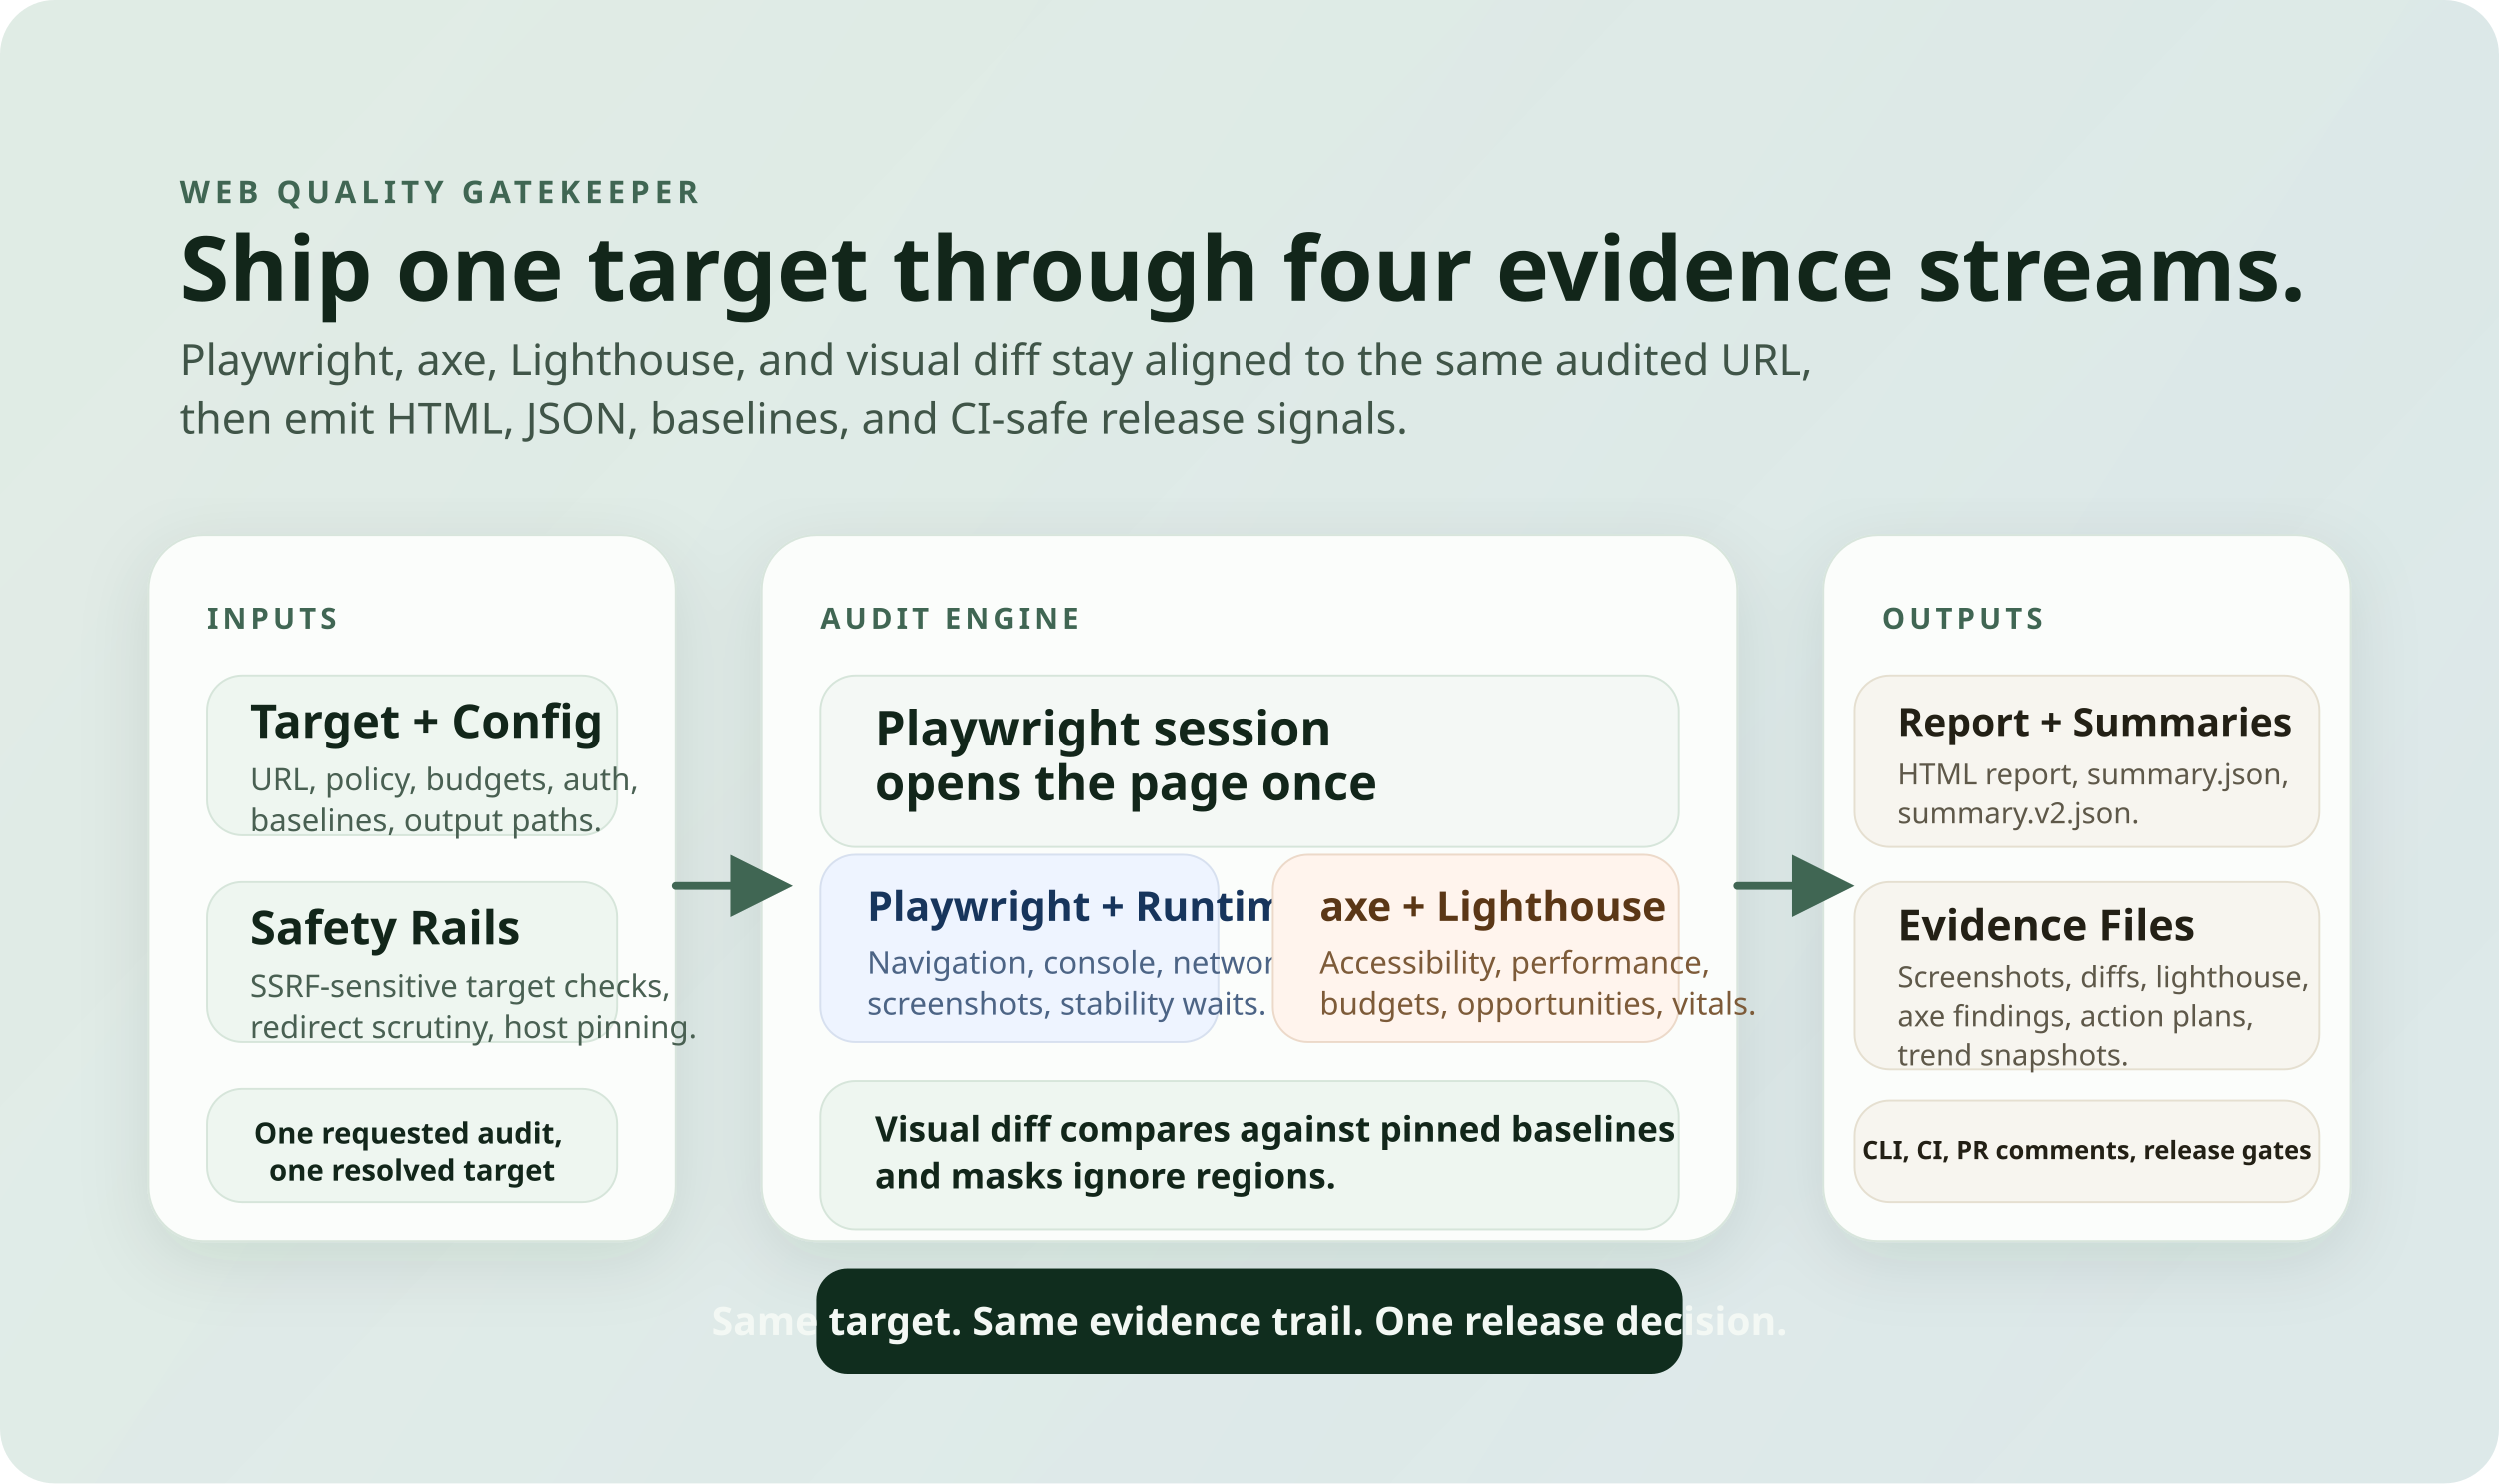
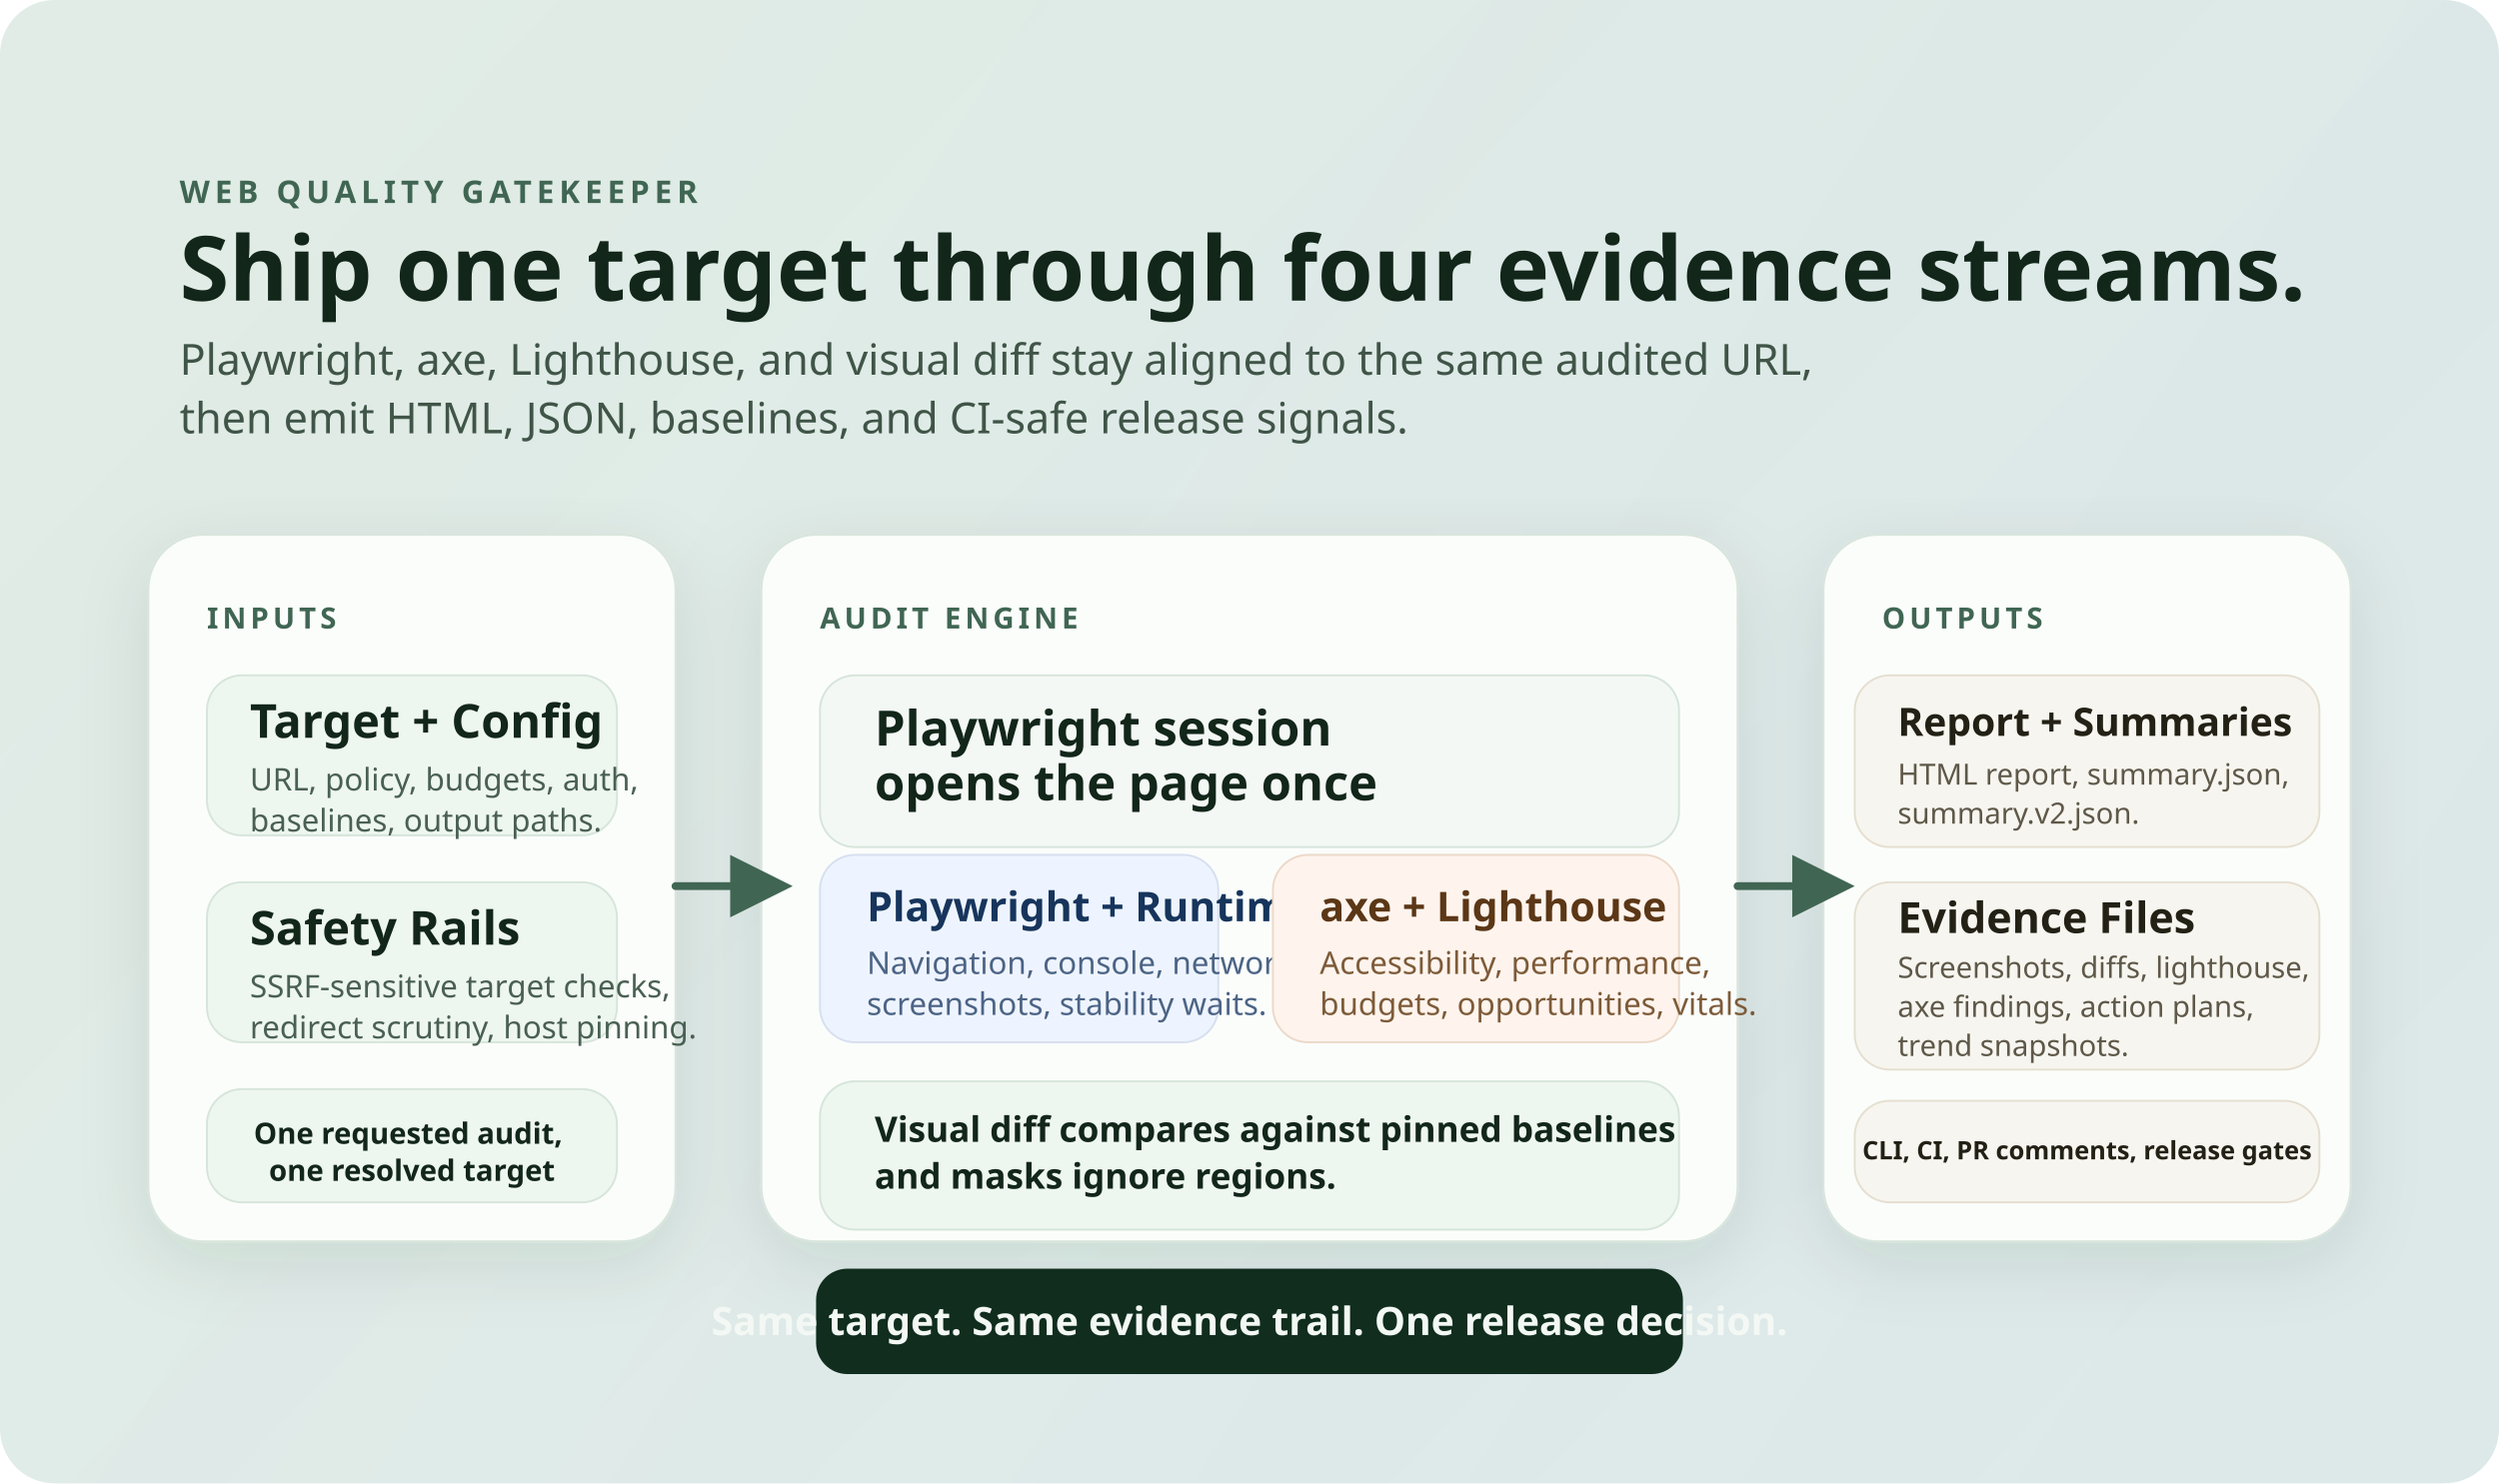
<svg xmlns="http://www.w3.org/2000/svg" viewBox="0 0 1280 760" fill="none">
  <defs>
    <linearGradient id="bg" x1="140" y1="64" x2="1140" y2="700" gradientUnits="userSpaceOnUse">
      <stop offset="0" stop-color="#f7faf7" />
      <stop offset="1" stop-color="#edf4ef" />
    </linearGradient>
    <linearGradient id="accent" x1="240" y1="0" x2="1040" y2="760" gradientUnits="userSpaceOnUse">
      <stop offset="0" stop-color="#0f6a44" stop-opacity="0.10" />
      <stop offset="1" stop-color="#215ea6" stop-opacity="0.08" />
    </linearGradient>
    <filter id="shadow" x="-8%" y="-8%" width="116%" height="124%">
      <feDropShadow dx="0" dy="10" stdDeviation="18" flood-color="#183423" flood-opacity="0.10" />
    </filter>
    <marker id="arrow" markerWidth="12" markerHeight="12" refX="6" refY="6" orient="auto-start-reverse">
      <path d="M2 2L10 6L2 10V2Z" fill="#406653" />
    </marker>
  </defs>
  <rect width="1280" height="760" rx="28" fill="url(#bg)" />
  <rect width="1280" height="760" rx="28" fill="url(#accent)" />
  <g font-family="'IBM Plex Sans','Avenir Next','Segoe UI',sans-serif" fill="#12261a">
    <text x="92" y="104" font-size="16" font-weight="700" letter-spacing="0.16em" fill="#406653">WEB QUALITY GATEKEEPER</text>
    <text x="92" y="154" font-size="46" font-weight="700">Ship one target through four evidence streams.</text>
    <text x="92" y="192" font-size="22" fill="#405548">
      Playwright, axe, Lighthouse, and visual diff stay aligned to the same audited URL,
    </text>
    <text x="92" y="222" font-size="22" fill="#405548">
      then emit HTML, JSON, baselines, and CI-safe release signals.
    </text>
  </g>
  <g filter="url(#shadow)">
    <rect x="76" y="274" width="270" height="362" rx="28" fill="#fbfdfb" stroke="#d8e5dc" />
    <rect x="390" y="274" width="500" height="362" rx="28" fill="#fbfdfb" stroke="#d8e5dc" />
    <rect x="934" y="274" width="270" height="362" rx="28" fill="#fbfdfb" stroke="#d8e5dc" />
  </g>
  <g font-family="'IBM Plex Sans','Avenir Next','Segoe UI',sans-serif">
    <text x="106" y="322" font-size="15" font-weight="700" letter-spacing="0.14em" fill="#406653">INPUTS</text>
    <text x="420" y="322" font-size="15" font-weight="700" letter-spacing="0.14em" fill="#406653">AUDIT ENGINE</text>
    <text x="964" y="322" font-size="15" font-weight="700" letter-spacing="0.14em" fill="#406653">OUTPUTS</text>
    <rect x="106" y="346" width="210" height="82" rx="18" fill="#eef6f0" stroke="#d6e5da" />
    <text x="128" y="378" font-size="24" font-weight="700" fill="#12261a">Target + Config</text>
    <text x="128" y="405" font-size="16" fill="#496052">URL, policy, budgets, auth,</text>
    <text x="128" y="426" font-size="16" fill="#496052">baselines, output paths.</text>
    <rect x="106" y="452" width="210" height="82" rx="18" fill="#eef6f0" stroke="#d6e5da" />
    <text x="128" y="484" font-size="24" font-weight="700" fill="#12261a">Safety Rails</text>
    <text x="128" y="511" font-size="16" fill="#496052">SSRF-sensitive target checks,</text>
    <text x="128" y="532" font-size="16" fill="#496052">redirect scrutiny, host pinning.</text>
    <rect x="106" y="558" width="210" height="58" rx="18" fill="#eef6f0" stroke="#d6e5da" />
    <text x="211" y="586" text-anchor="middle" font-size="15" font-weight="700" fill="#12261a">
      <tspan x="211" dy="0">One requested audit,</tspan>
      <tspan x="211" dy="19">one resolved target</tspan>
    </text>
    <rect x="420" y="346" width="440" height="88" rx="18" fill="#f4f8f5" stroke="#d6e5da" />
    <text x="448" y="382" font-size="25" font-weight="700" fill="#12261a">
      <tspan x="448" dy="0">Playwright session</tspan>
      <tspan x="448" dy="28">opens the page once</tspan>
    </text>
    <rect x="420" y="438" width="204" height="96" rx="18" fill="#eef4ff" stroke="#d7e0ef" />
    <text x="444" y="472" font-size="21" font-weight="700" fill="#17355c">Playwright + Runtime</text>
    <text x="444" y="499" font-size="16" fill="#4c6485">Navigation, console, network,</text>
    <text x="444" y="520" font-size="16" fill="#4c6485">screenshots, stability waits.</text>
    <rect x="652" y="438" width="208" height="96" rx="18" fill="#fff4ed" stroke="#ecd9c9" />
    <text x="676" y="472" font-size="21" font-weight="700" fill="#5b3716">axe + Lighthouse</text>
    <text x="676" y="499" font-size="16" fill="#7d5b39">Accessibility, performance,</text>
    <text x="676" y="520" font-size="16" fill="#7d5b39">budgets, opportunities, vitals.</text>
    <rect x="420" y="554" width="440" height="76" rx="18" fill="#eef6f0" stroke="#d6e5da" />
    <text x="448" y="585" font-size="18" font-weight="700" fill="#12261a">
      <tspan x="448" dy="0">Visual diff compares against pinned baselines</tspan>
      <tspan x="448" dy="24">and masks ignore regions.</tspan>
    </text>
    <rect x="950" y="346" width="238" height="88" rx="18" fill="#f7f5ef" stroke="#e5dfd0" />
    <text x="972" y="377" font-size="20" font-weight="700" fill="#232015">Report + Summaries</text>
    <text x="972" y="402" font-size="15" fill="#5e5849">HTML report, summary.json,</text>
    <text x="972" y="422" font-size="15" fill="#5e5849">summary.v2.json.</text>
    <rect x="950" y="452" width="238" height="96" rx="18" fill="#f7f5ef" stroke="#e5dfd0" />
-     <text x="972" y="482" font-size="22" font-weight="700" fill="#232015">Evidence Files</text>
-     <text x="972" y="506" font-size="15" fill="#5e5849">Screenshots, diffs, lighthouse,</text>
-     <text x="972" y="526" font-size="15" fill="#5e5849">axe findings, action plans,</text>
-     <text x="972" y="546" font-size="15" fill="#5e5849">trend snapshots.</text>
+     <text x="972" y="478" font-size="22" font-weight="700" fill="#232015">Evidence Files</text>
+     <text x="972" y="501" font-size="15" fill="#5e5849">Screenshots, diffs, lighthouse,</text>
+     <text x="972" y="521" font-size="15" fill="#5e5849">axe findings, action plans,</text>
+     <text x="972" y="541" font-size="15" fill="#5e5849">trend snapshots.</text>
    <rect x="950" y="564" width="238" height="52" rx="18" fill="#f7f5ef" stroke="#e5dfd0" />
    <text x="1069" y="594" text-anchor="middle" font-size="13" font-weight="700" fill="#232015">
      CLI, CI, PR comments, release gates
    </text>
  </g>
  <g stroke="#406653" stroke-width="4" stroke-linecap="round" marker-end="url(#arrow)">
    <path d="M346 454H390" />
    <path d="M890 454H934" />
  </g>
  <g font-family="'IBM Plex Sans','Avenir Next','Segoe UI',sans-serif">
    <rect x="418" y="650" width="444" height="54" rx="16" fill="#102d1e" />
    <text x="640" y="684" text-anchor="middle" font-size="20" font-weight="700" fill="#f3f8f4">
      Same target. Same evidence trail. One release decision.
    </text>
  </g>
</svg>
